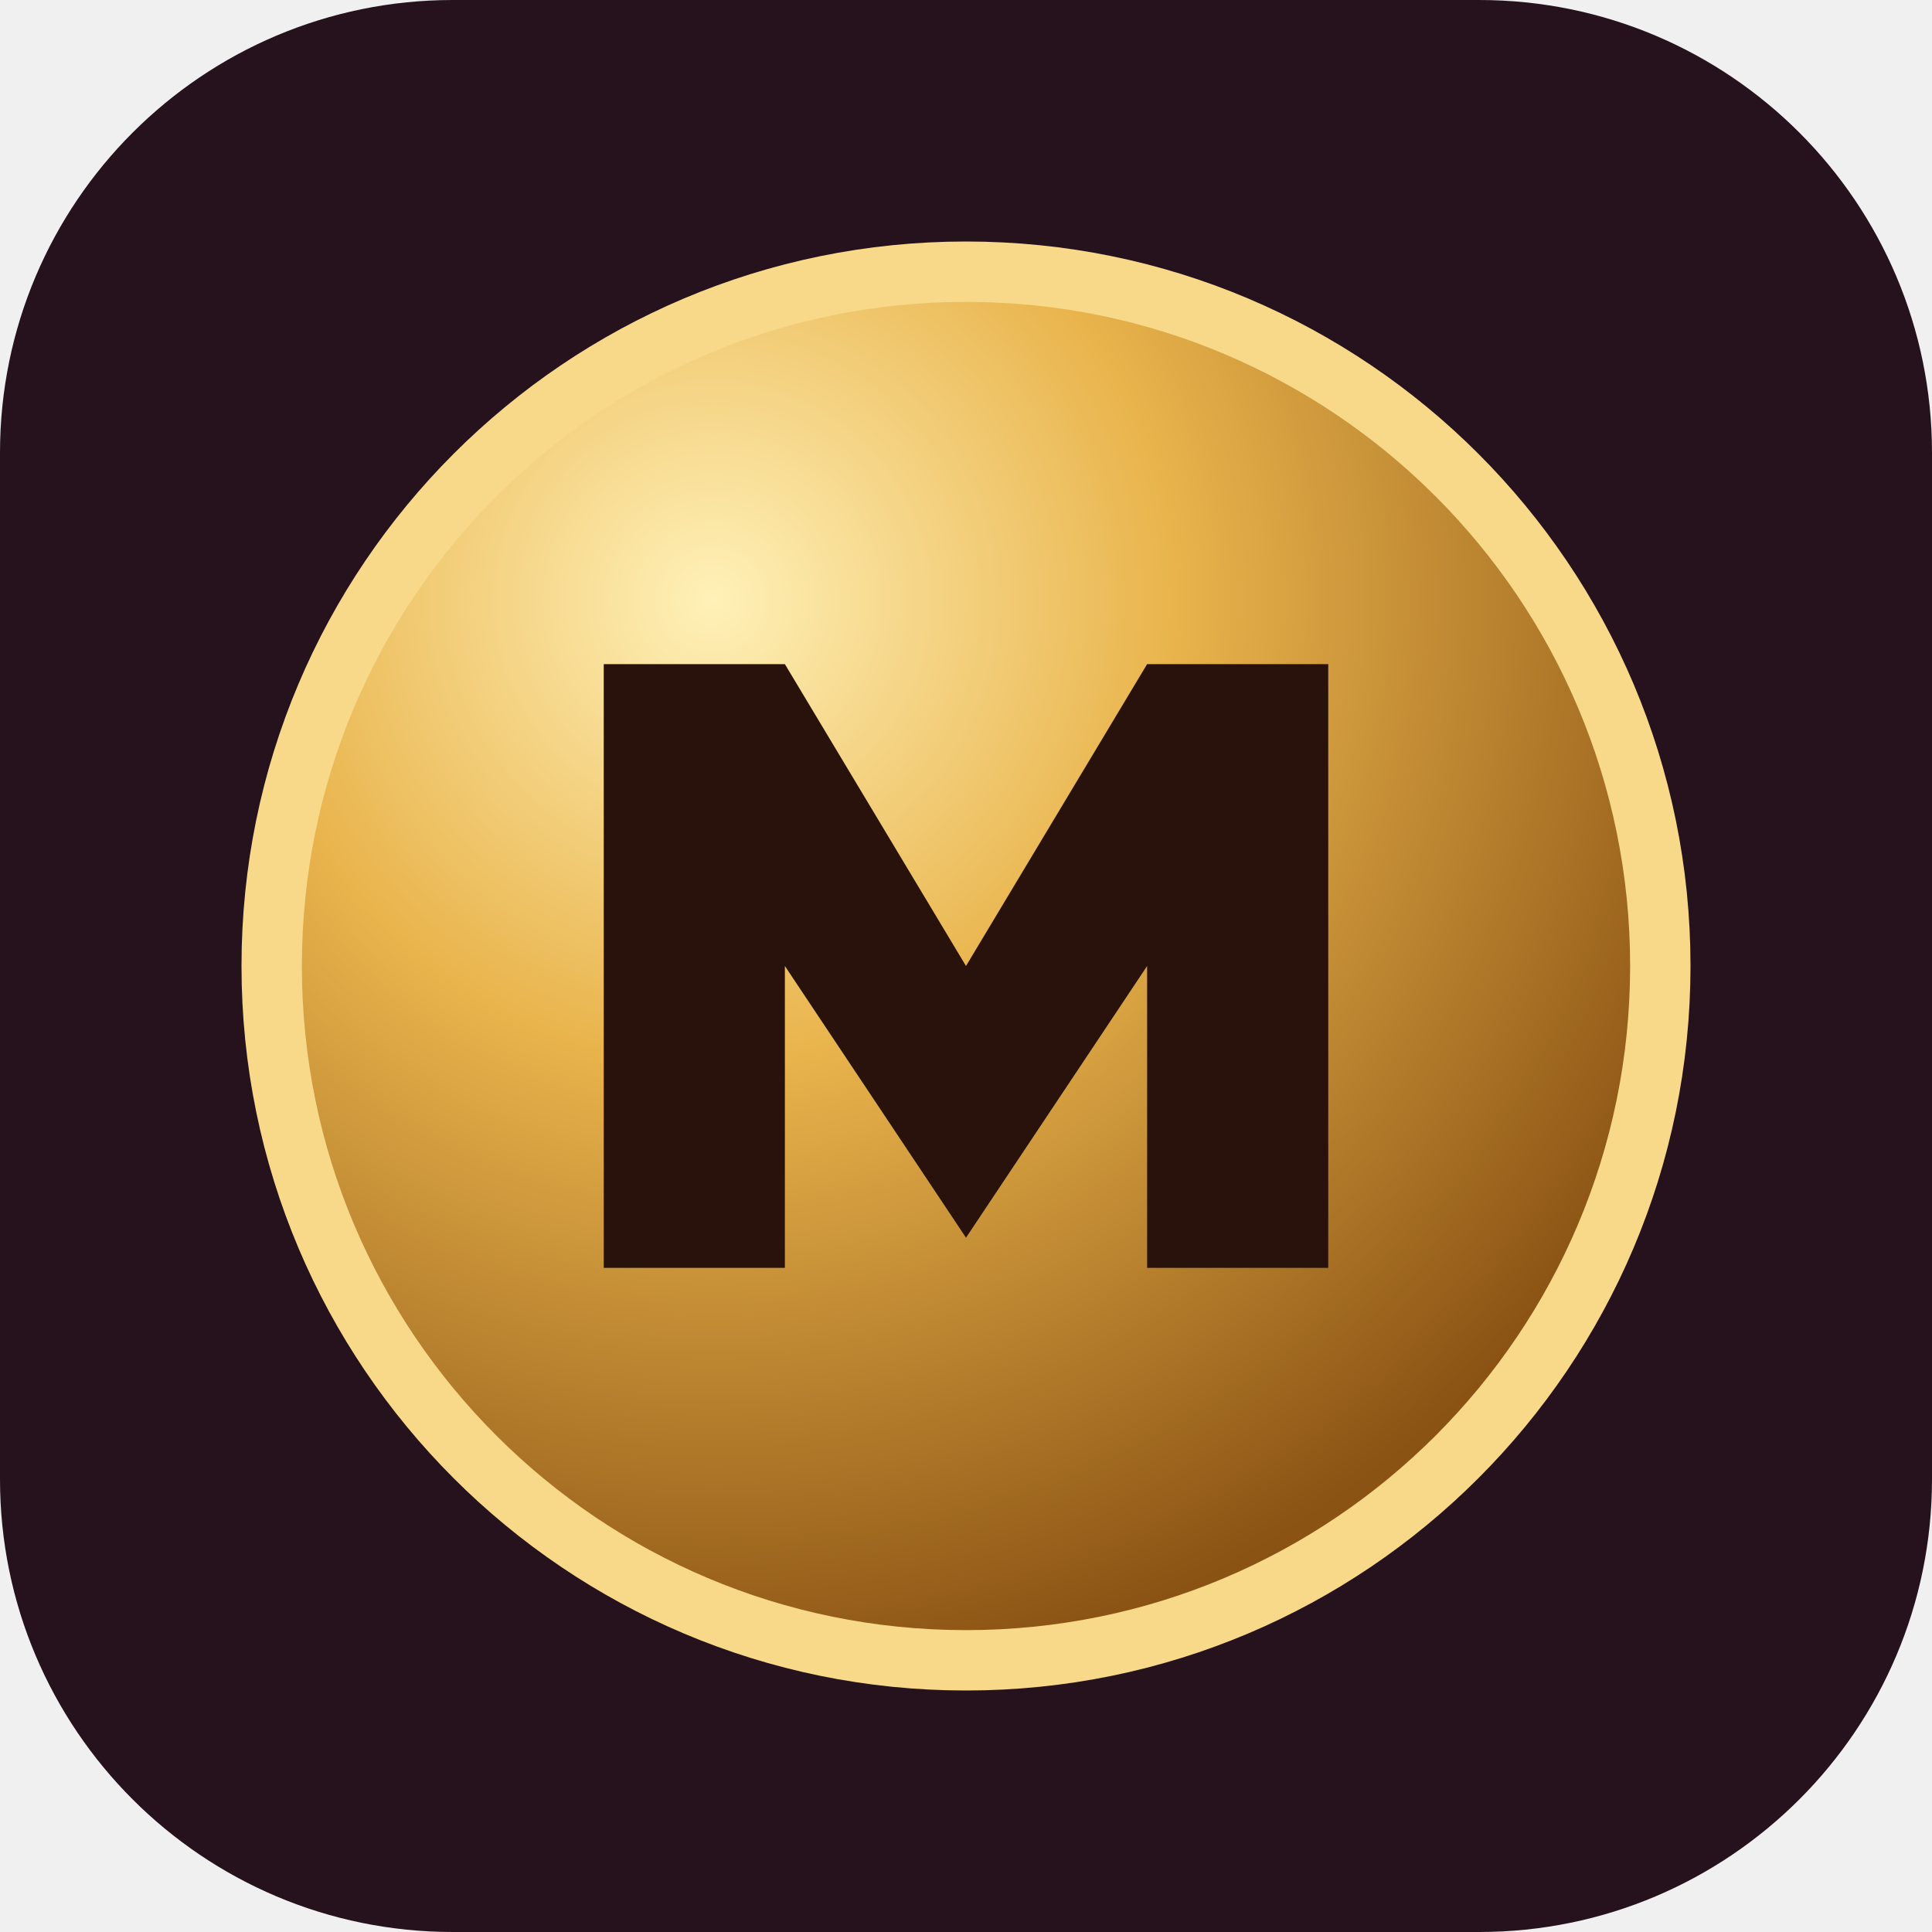
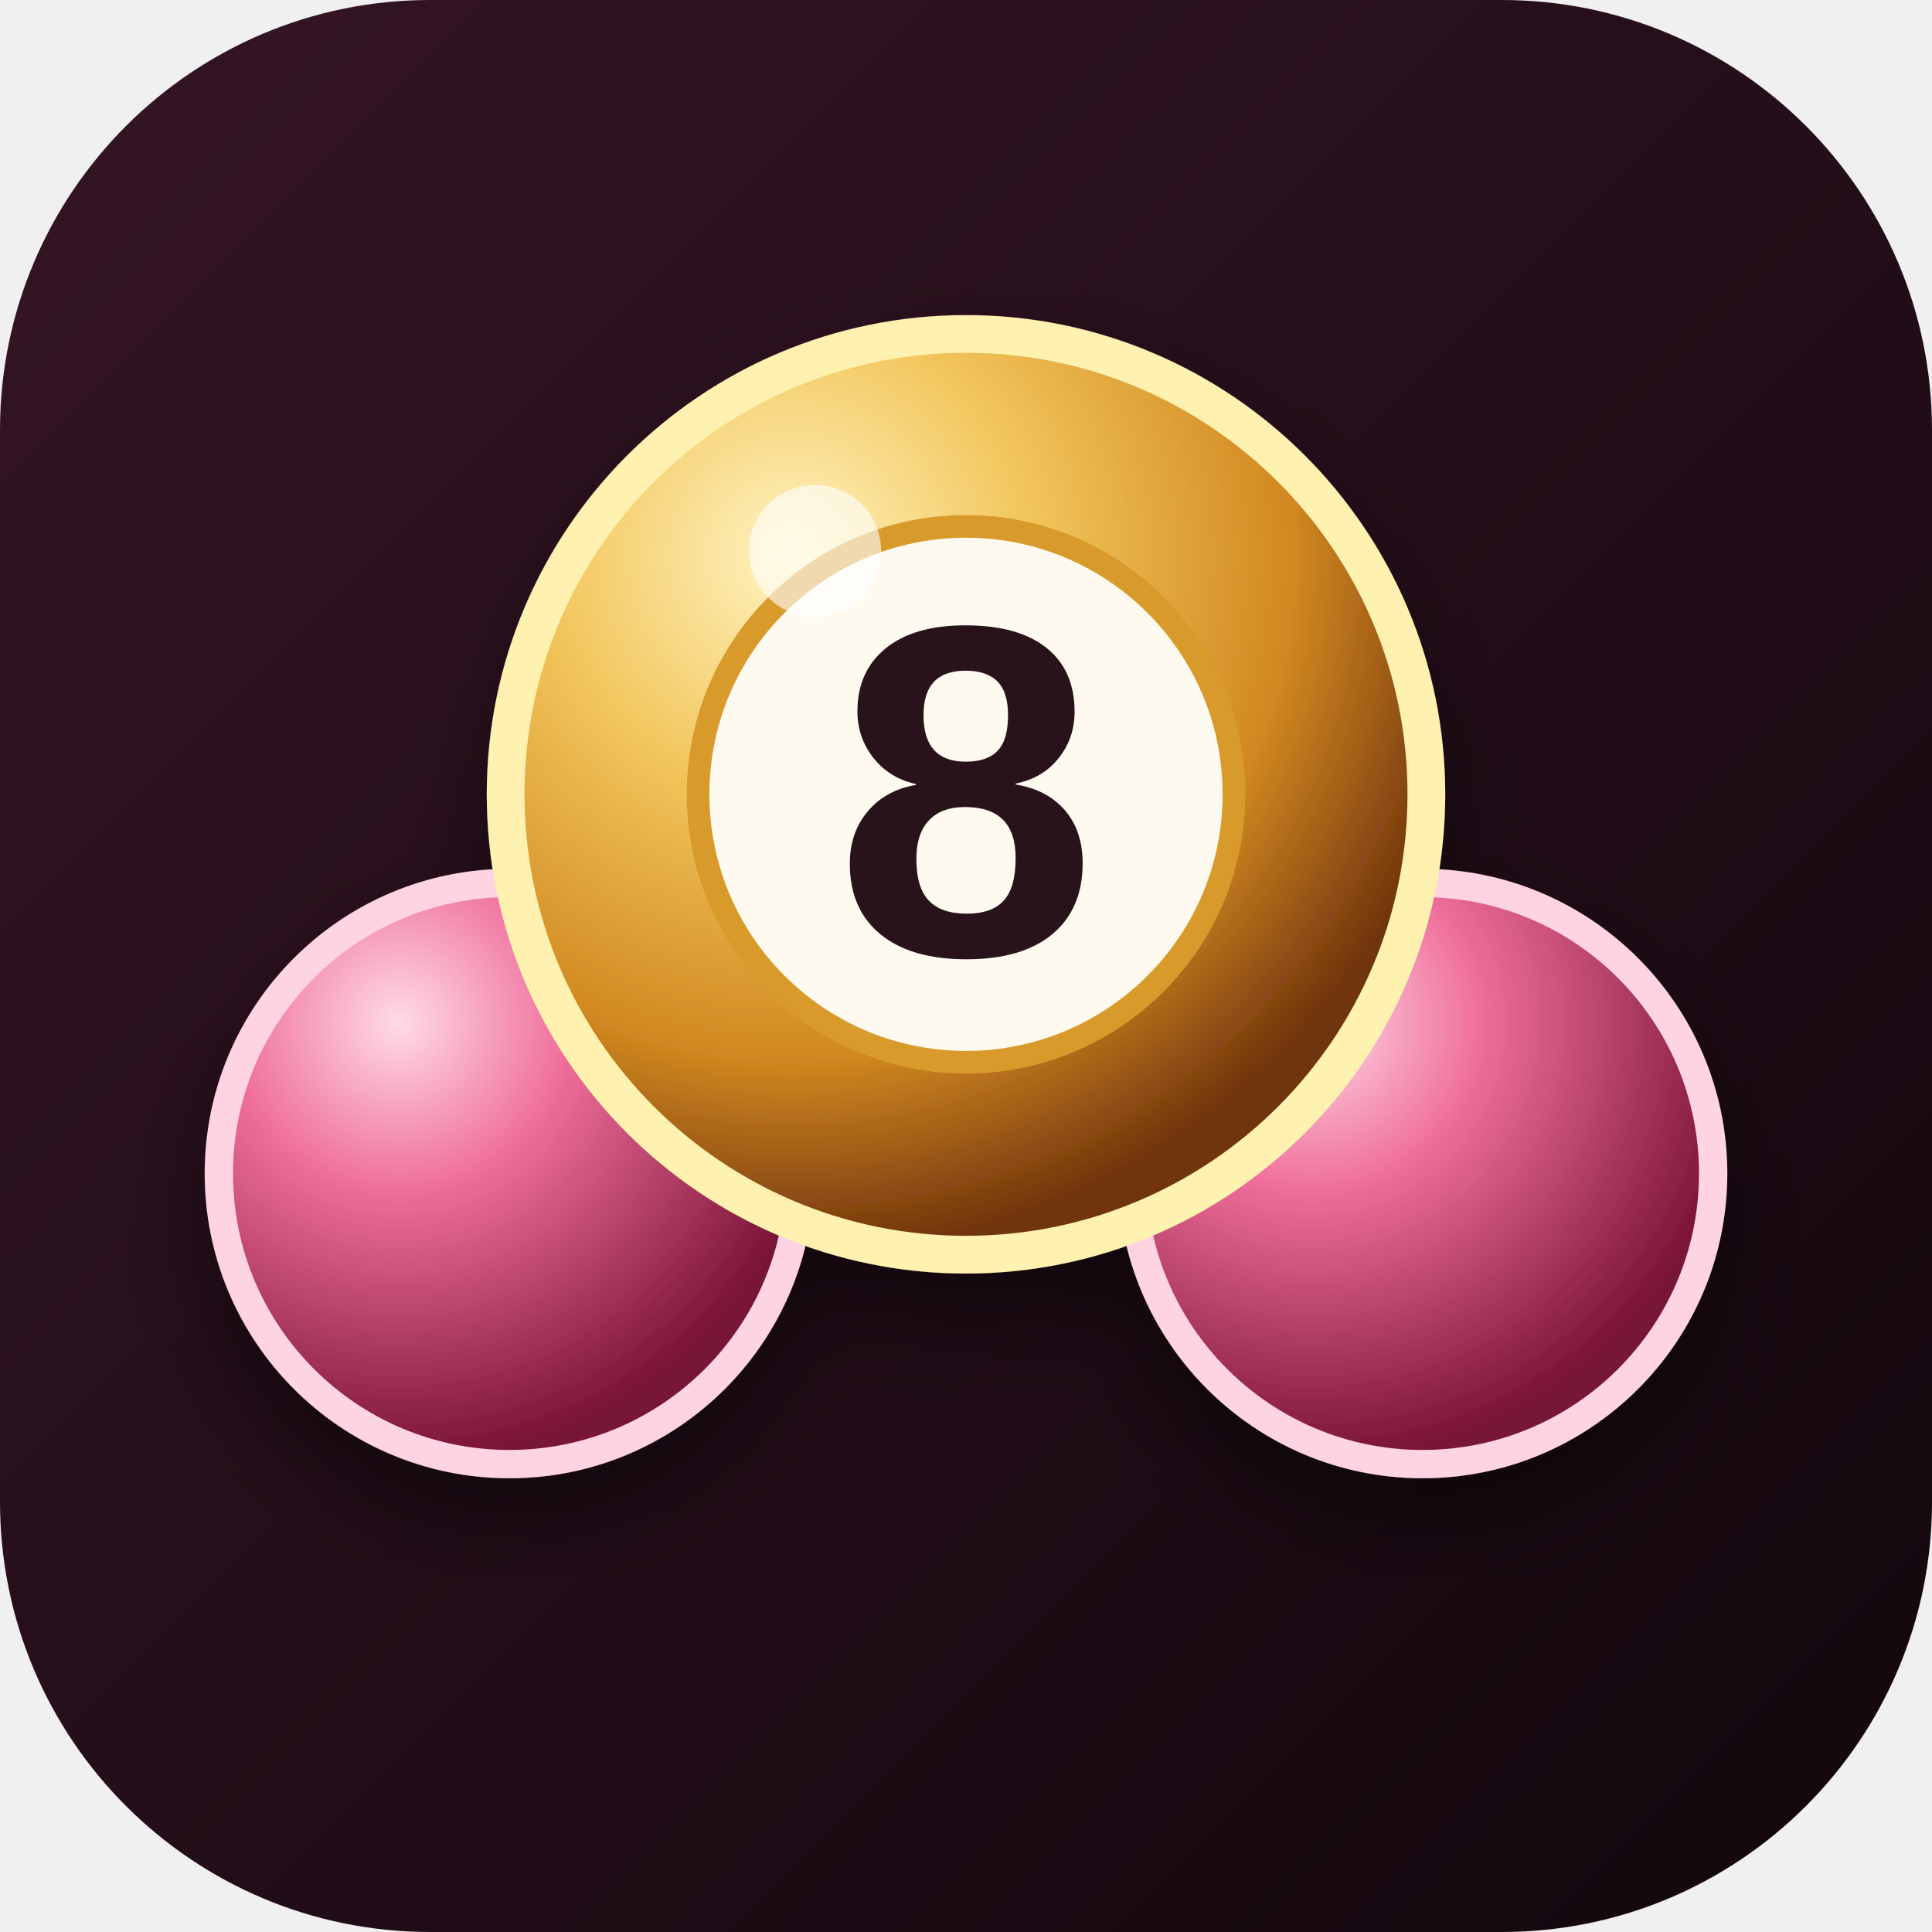
- <svg xmlns="http://www.w3.org/2000/svg" viewBox="0 0 64 64" role="img" aria-label="Мандель">
+ <svg xmlns="http://www.w3.org/2000/svg" viewBox="0 0 1024 1024" role="img" aria-label="Лото Симулятор — шар 8">
  <defs>
-     <radialGradient id="g" cx="32%" cy="24%" r="78%">
-       <stop stop-color="#fff1b8" />
-       <stop offset=".42" stop-color="#e9b44c" />
-       <stop offset="1" stop-color="#8a5213" />
+     <linearGradient id="bg" x1="0" y1="0" x2="1" y2="1">
+       <stop stop-color="#351525" />
+       <stop offset="1" stop-color="#12070d" />
+     </linearGradient>
+     <radialGradient id="gold" cx="31%" cy="24%" r="76%">
+       <stop stop-color="#fff4c2" />
+       <stop offset=".34" stop-color="#f2c65c" />
+       <stop offset=".72" stop-color="#d18820" />
+       <stop offset="1" stop-color="#71340d" />
    </radialGradient>
+     <radialGradient id="rose" cx="31%" cy="24%" r="76%">
+       <stop stop-color="#ffdbe7" />
+       <stop offset=".38" stop-color="#ef6e9b" />
+       <stop offset="1" stop-color="#781234" />
+     </radialGradient>
+     <filter id="shadow">
+       <feDropShadow dx="0" dy="24" stdDeviation="24" flood-color="#000" flood-opacity=".48" />
+     </filter>
  </defs>
-   <rect width="64" height="64" rx="15" fill="#26121c" />
-   <circle cx="32" cy="32" r="23" fill="url(#g)" stroke="#f8d989" stroke-width="2" />
-   <path d="M20 42V22h6l6 10 6-10h6v20h-6V32l-6 9-6-9v10z" fill="#28120b" />
+   <rect width="1024" height="1024" rx="228" fill="url(#bg)" />
+   <path d="M227 625c62-116 133-174 213-174 108 0 166 150 246 150 47 0 86-34 119-103" fill="none" stroke="#f2c65c" stroke-width="46" stroke-linecap="round" opacity=".34" />
+   <g filter="url(#shadow)">
+     <circle cx="270" cy="622" r="154" fill="url(#rose)" stroke="#ffd4e2" stroke-width="15" />
+     <circle cx="754" cy="622" r="154" fill="url(#rose)" stroke="#ffd4e2" stroke-width="15" />
+     <circle cx="512" cy="421" r="244" fill="url(#gold)" stroke="#fff1b0" stroke-width="20" />
+   </g>
+   <circle cx="512" cy="421" r="142" fill="#fffaf0" stroke="#d89b2b" stroke-width="12" />
+   <text x="512" y="506" text-anchor="middle" font-family="Arial,Helvetica,sans-serif" font-size="250" font-weight="900" fill="#29131b">8</text>
+   <circle cx="432" cy="292" r="35" fill="#fff" opacity=".62" />
</svg>
